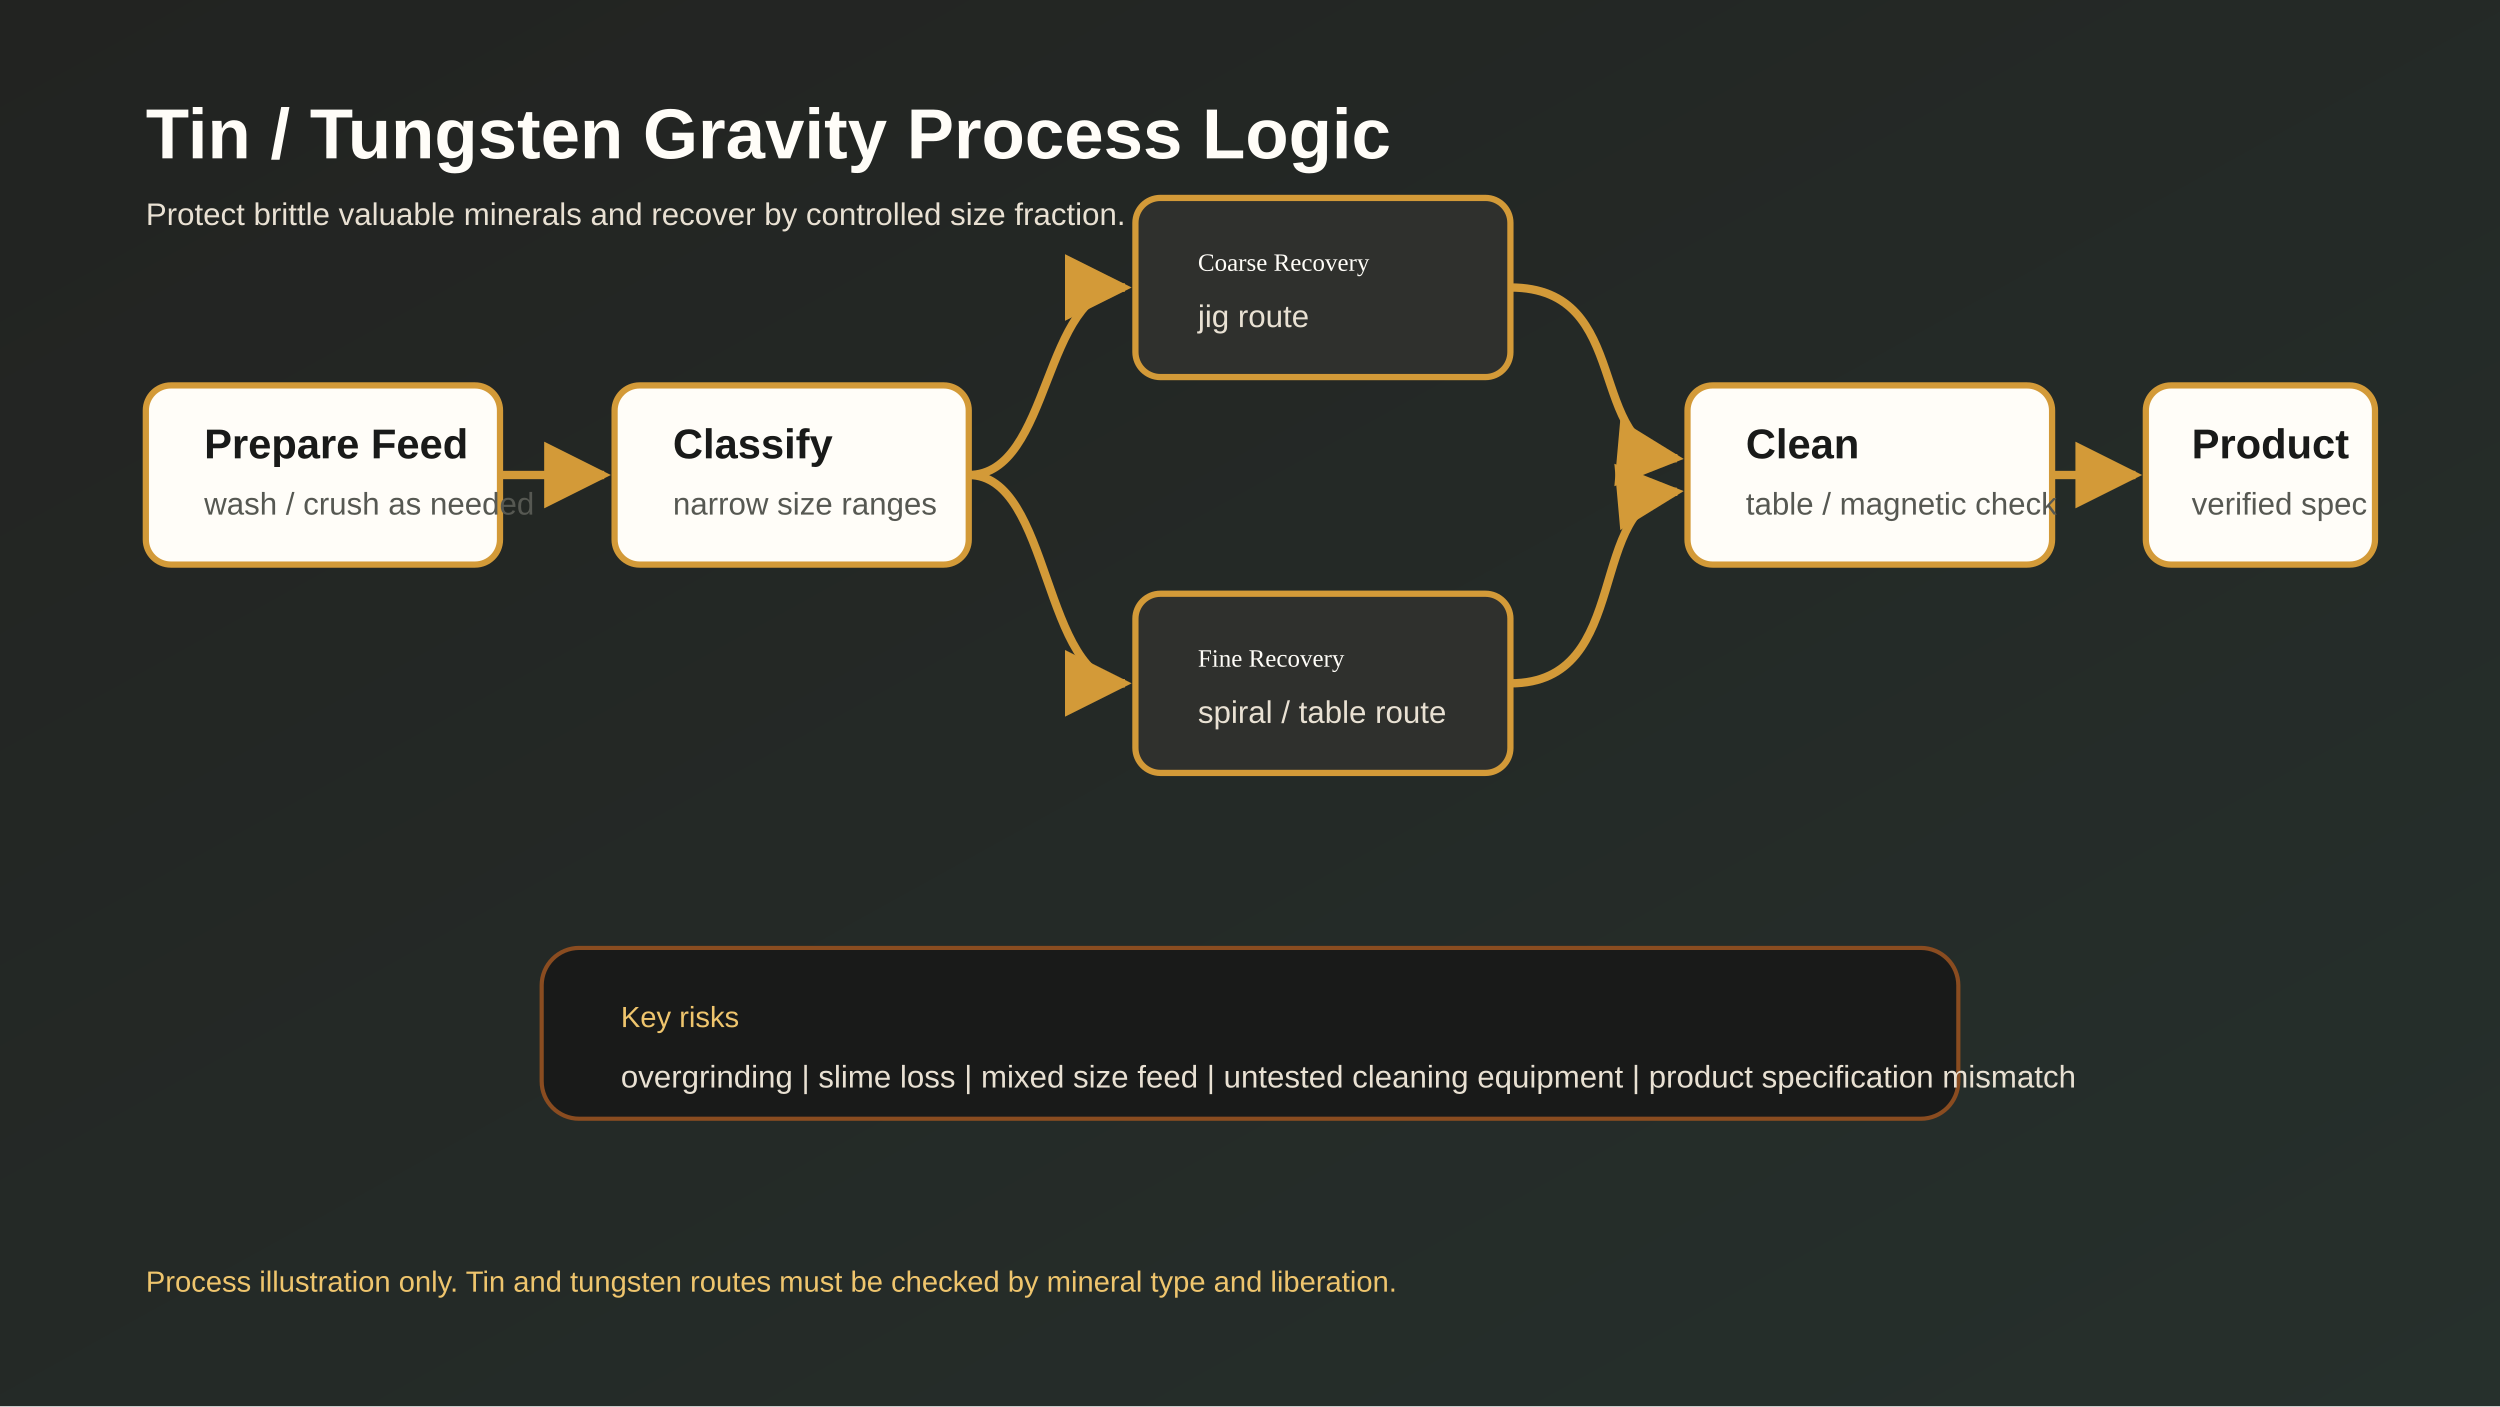
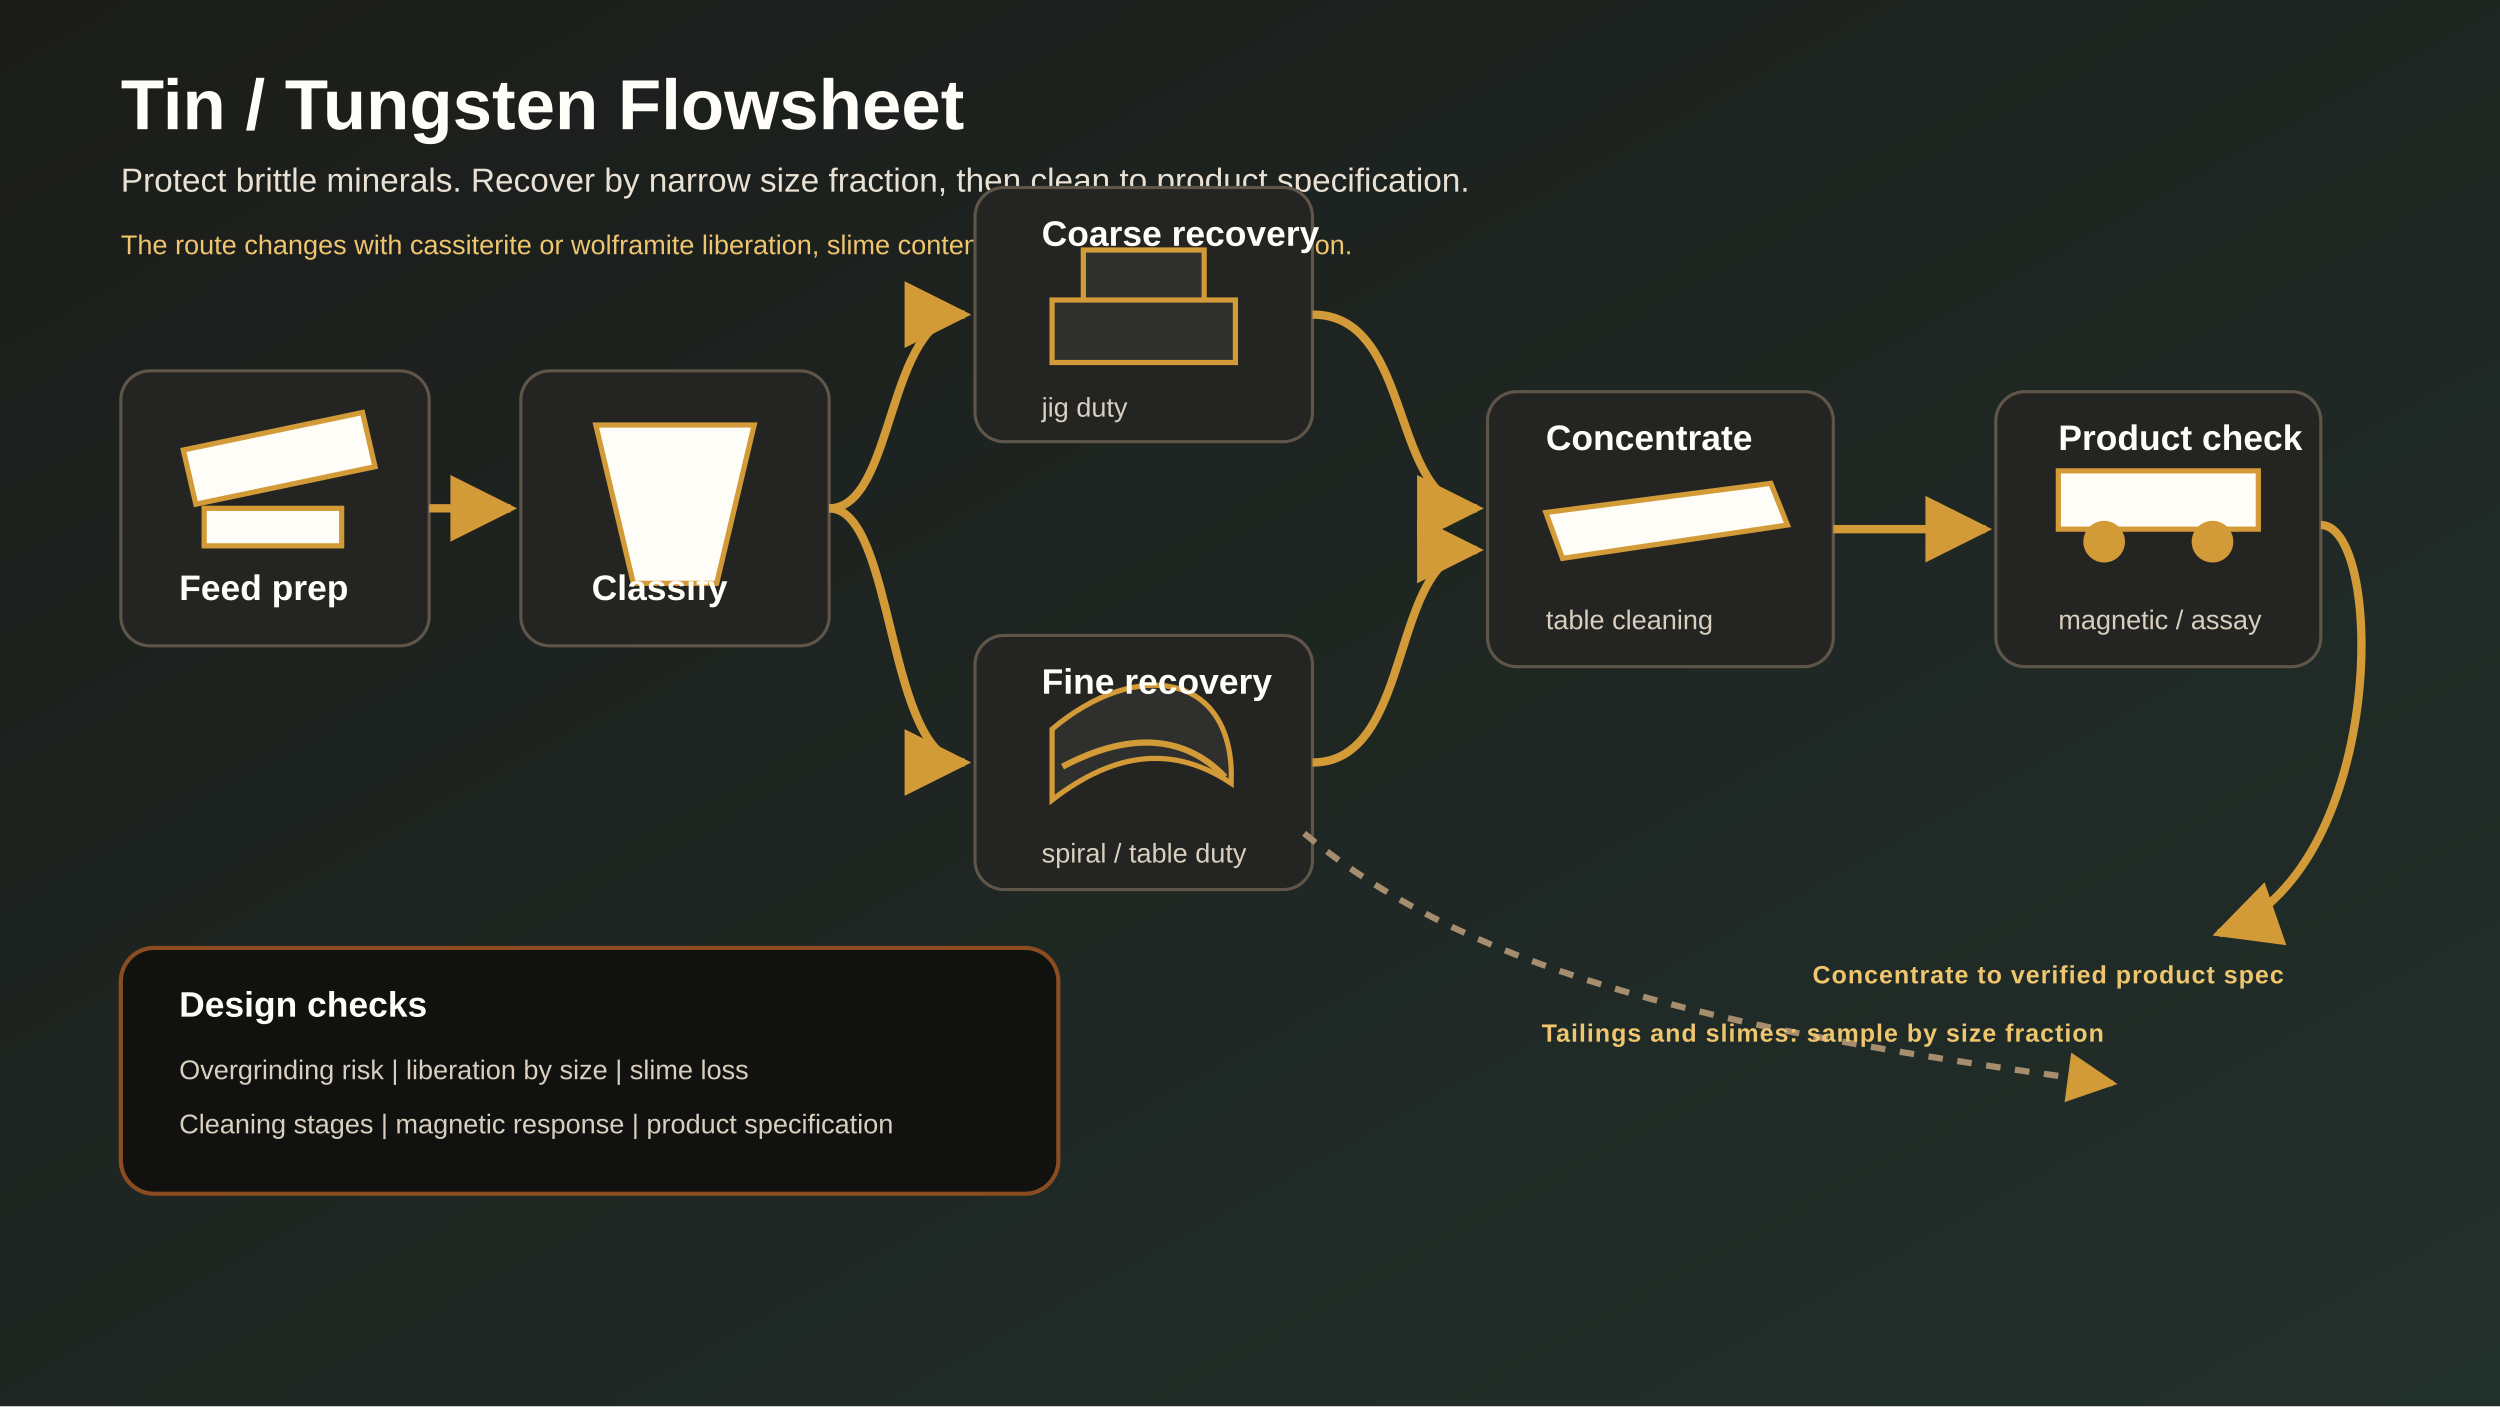
<svg xmlns="http://www.w3.org/2000/svg" viewBox="0 0 1200 675" role="img" aria-labelledby="title desc">
  <defs>
    <linearGradient id="bg" x1="0" x2="1" y1="0" y2="1">
-       <stop offset="0" stop-color="#222321" />
-       <stop offset="1" stop-color="#26302c" />
+       <stop offset="0" stop-color="#1b1c1a" />
+       <stop offset="1" stop-color="#22302b" />
    </linearGradient>
-     <marker id="arrow" viewBox="0 0 10 10" refX="9" refY="5" markerWidth="8" markerHeight="8" orient="auto-start-reverse">
-       <path d="M 0 0 L 10 5 L 0 10 z" fill="#d39a38" />
+     <marker id="arrow" viewBox="0 0 10 10" refX="9" refY="5" markerWidth="8" markerHeight="8" orient="auto">
+       <path d="M0 0 10 5 0 10z" fill="#d39a38" />
    </marker>
    <style>
      .title{font:700 34px Arial,sans-serif;fill:#fffdf8}
-       .light{font:15px Arial,sans-serif;fill:#e9e1d3}
-       .label{font:700 20px Arial,sans-serif;fill:#191a19}
-       .small{font:15px Arial,sans-serif;fill:#565852}
-       .note{font:14px Arial,sans-serif;fill:#efc56d}
-       .box{fill:#fffdf8;stroke:#d39a38;stroke-width:3}
-       .dark{fill:#2f302d;stroke:#d39a38;stroke-width:3}
+       .subtitle{font:16px Arial,sans-serif;fill:#e9e1d3}
+       .label{font:700 17px Arial,sans-serif;fill:#fffdf8}
+       .small{font:13px Arial,sans-serif;fill:#d8cfbf}
+       .stream-label{font:700 12px Arial,sans-serif;fill:#efc56d;letter-spacing:.04em;text-transform:uppercase}
+       .note{font:13px Arial,sans-serif;fill:#efc56d}
+       .panel{fill:#242522;stroke:#5f5649;stroke-width:1.5}
+       .machine{fill:#fffdf8;stroke:#d39a38;stroke-width:2.5}
+       .machine-dark{fill:#2f302d;stroke:#d39a38;stroke-width:2.5}
      .line{fill:none;stroke:#d39a38;stroke-width:4;marker-end:url(#arrow)}
+       .tail{fill:none;stroke:#a68d6d;stroke-width:3;stroke-dasharray:7 7;marker-end:url(#arrow)}
    </style>
  </defs>
  <rect width="1200" height="675" fill="url(#bg)" />
-   <text x="70" y="76" class="title">Tin / Tungsten Gravity Process Logic</text>
-   <text x="70" y="108" class="light">Protect brittle valuable minerals and recover by controlled size fraction.</text>
-   <rect x="70" y="185" width="170" height="86" rx="12" class="box" />
-   <text x="98" y="220" class="label">Prepare Feed</text>
-   <text x="98" y="247" class="small">wash / crush as needed</text>
-   <rect x="295" y="185" width="170" height="86" rx="12" class="box" />
-   <text x="323" y="220" class="label">Classify</text>
-   <text x="323" y="247" class="small">narrow size ranges</text>
-   <rect x="545" y="95" width="180" height="86" rx="12" class="dark" />
-   <text x="575" y="130" font="700 20px Arial" fill="#fffdf8">Coarse Recovery</text>
-   <text x="575" y="157" class="light">jig route</text>
-   <rect x="545" y="285" width="180" height="86" rx="12" class="dark" />
-   <text x="575" y="320" font="700 20px Arial" fill="#fffdf8">Fine Recovery</text>
-   <text x="575" y="347" class="light">spiral / table route</text>
-   <rect x="810" y="185" width="175" height="86" rx="12" class="box" />
-   <text x="838" y="220" class="label">Clean</text>
-   <text x="838" y="247" class="small">table / magnetic check</text>
-   <rect x="1030" y="185" width="110" height="86" rx="12" class="box" />
-   <text x="1052" y="220" class="label">Product</text>
-   <text x="1052" y="247" class="small">verified spec</text>
-   <path d="M240 228 H290" class="line" />
-   <path d="M465 228 C505 228 500 138 540 138" class="line" />
-   <path d="M465 228 C505 228 500 328 540 328" class="line" />
-   <path d="M725 138 C785 138 760 216 805 220" class="line" />
-   <path d="M725 328 C785 328 760 240 805 236" class="line" />
-   <path d="M985 228 H1025" class="line" />
-   <rect x="260" y="455" width="680" height="82" rx="18" fill="#191a19" stroke="#8a4c20" stroke-width="2" />
-   <text x="298" y="493" class="note">Key risks</text>
-   <text x="298" y="522" class="light">overgrinding | slime loss | mixed size feed | untested cleaning equipment | product specification mismatch</text>
-   <text x="70" y="620" class="note">Process illustration only. Tin and tungsten routes must be checked by mineral type and liberation.</text>
+   <text x="58" y="62" class="title">Tin / Tungsten Flowsheet</text>
+   <text x="58" y="92" class="subtitle">Protect brittle minerals. Recover by narrow size fraction, then clean to product specification.</text>
+   <text x="58" y="122" class="note">The route changes with cassiterite or wolframite liberation, slime content and concentrate specification.</text>
+   <rect x="58" y="178" width="148" height="132" rx="14" class="panel" />
+   <polygon points="88,216 174,198 180,224 94,242" class="machine" />
+   <rect x="98" y="244" width="66" height="18" class="machine" />
+   <text x="86" y="288" class="label">Feed prep</text>
+   <rect x="250" y="178" width="148" height="132" rx="14" class="panel" />
+   <path d="M286 204h76l-18 76h-40z" class="machine" />
+   <text x="284" y="288" class="label">Classify</text>
+   <rect x="468" y="90" width="162" height="122" rx="14" class="panel" />
+   <path d="M505 144h88v30h-88zM520 120h58v24h-58z" class="machine-dark" />
+   <text x="500" y="118" class="label">Coarse recovery</text>
+   <text x="500" y="200" class="small">jig duty</text>
+   <rect x="468" y="305" width="162" height="122" rx="14" class="panel" />
+   <path d="M505 350c40-34 88-28 86 26-27-18-55-16-86 8z" class="machine-dark" />
+   <path d="M510 368c34-18 60-14 78 5" fill="none" stroke="#d39a38" stroke-width="3" />
+   <text x="500" y="333" class="label">Fine recovery</text>
+   <text x="500" y="414" class="small">spiral / table duty</text>
+   <rect x="714" y="188" width="166" height="132" rx="14" class="panel" />
+   <polygon points="742,246 850,232 858,252 750,268" class="machine" />
+   <text x="742" y="216" class="label">Concentrate</text>
+   <text x="742" y="302" class="small">table cleaning</text>
+   <rect x="958" y="188" width="156" height="132" rx="14" class="panel" />
+   <rect x="988" y="226" width="96" height="28" class="machine" />
+   <circle cx="1010" cy="260" r="10" fill="#d39a38" />
+   <circle cx="1062" cy="260" r="10" fill="#d39a38" />
+   <text x="988" y="216" class="label">Product check</text>
+   <text x="988" y="302" class="small">magnetic / assay</text>
+   <path d="M206 244H245" class="line" />
+   <path d="M398 244C430 244 425 151 463 151" class="line" />
+   <path d="M398 244C430 244 425 366 463 366" class="line" />
+   <path d="M630 151C680 151 666 244 709 244" class="line" />
+   <path d="M630 366C680 366 666 264 709 264" class="line" />
+   <path d="M880 254H953" class="line" />
+   <path d="M626 400C710 470 835 496 1014 520" class="tail" />
+   <text x="740" y="500" class="stream-label">Tailings and slimes: sample by size fraction</text>
+   <path d="M1114 252C1145 252 1146 420 1065 448" class="line" />
+   <text x="870" y="472" class="stream-label">Concentrate to verified product spec</text>
+   <rect x="58" y="455" width="450" height="118" rx="16" fill="#111210" stroke="#8a4c20" stroke-width="2" />
+   <text x="86" y="488" class="label">Design checks</text>
+   <text x="86" y="518" class="small">Overgrinding risk | liberation by size | slime loss</text>
+   <text x="86" y="544" class="small">Cleaning stages | magnetic response | product specification</text>
</svg>
